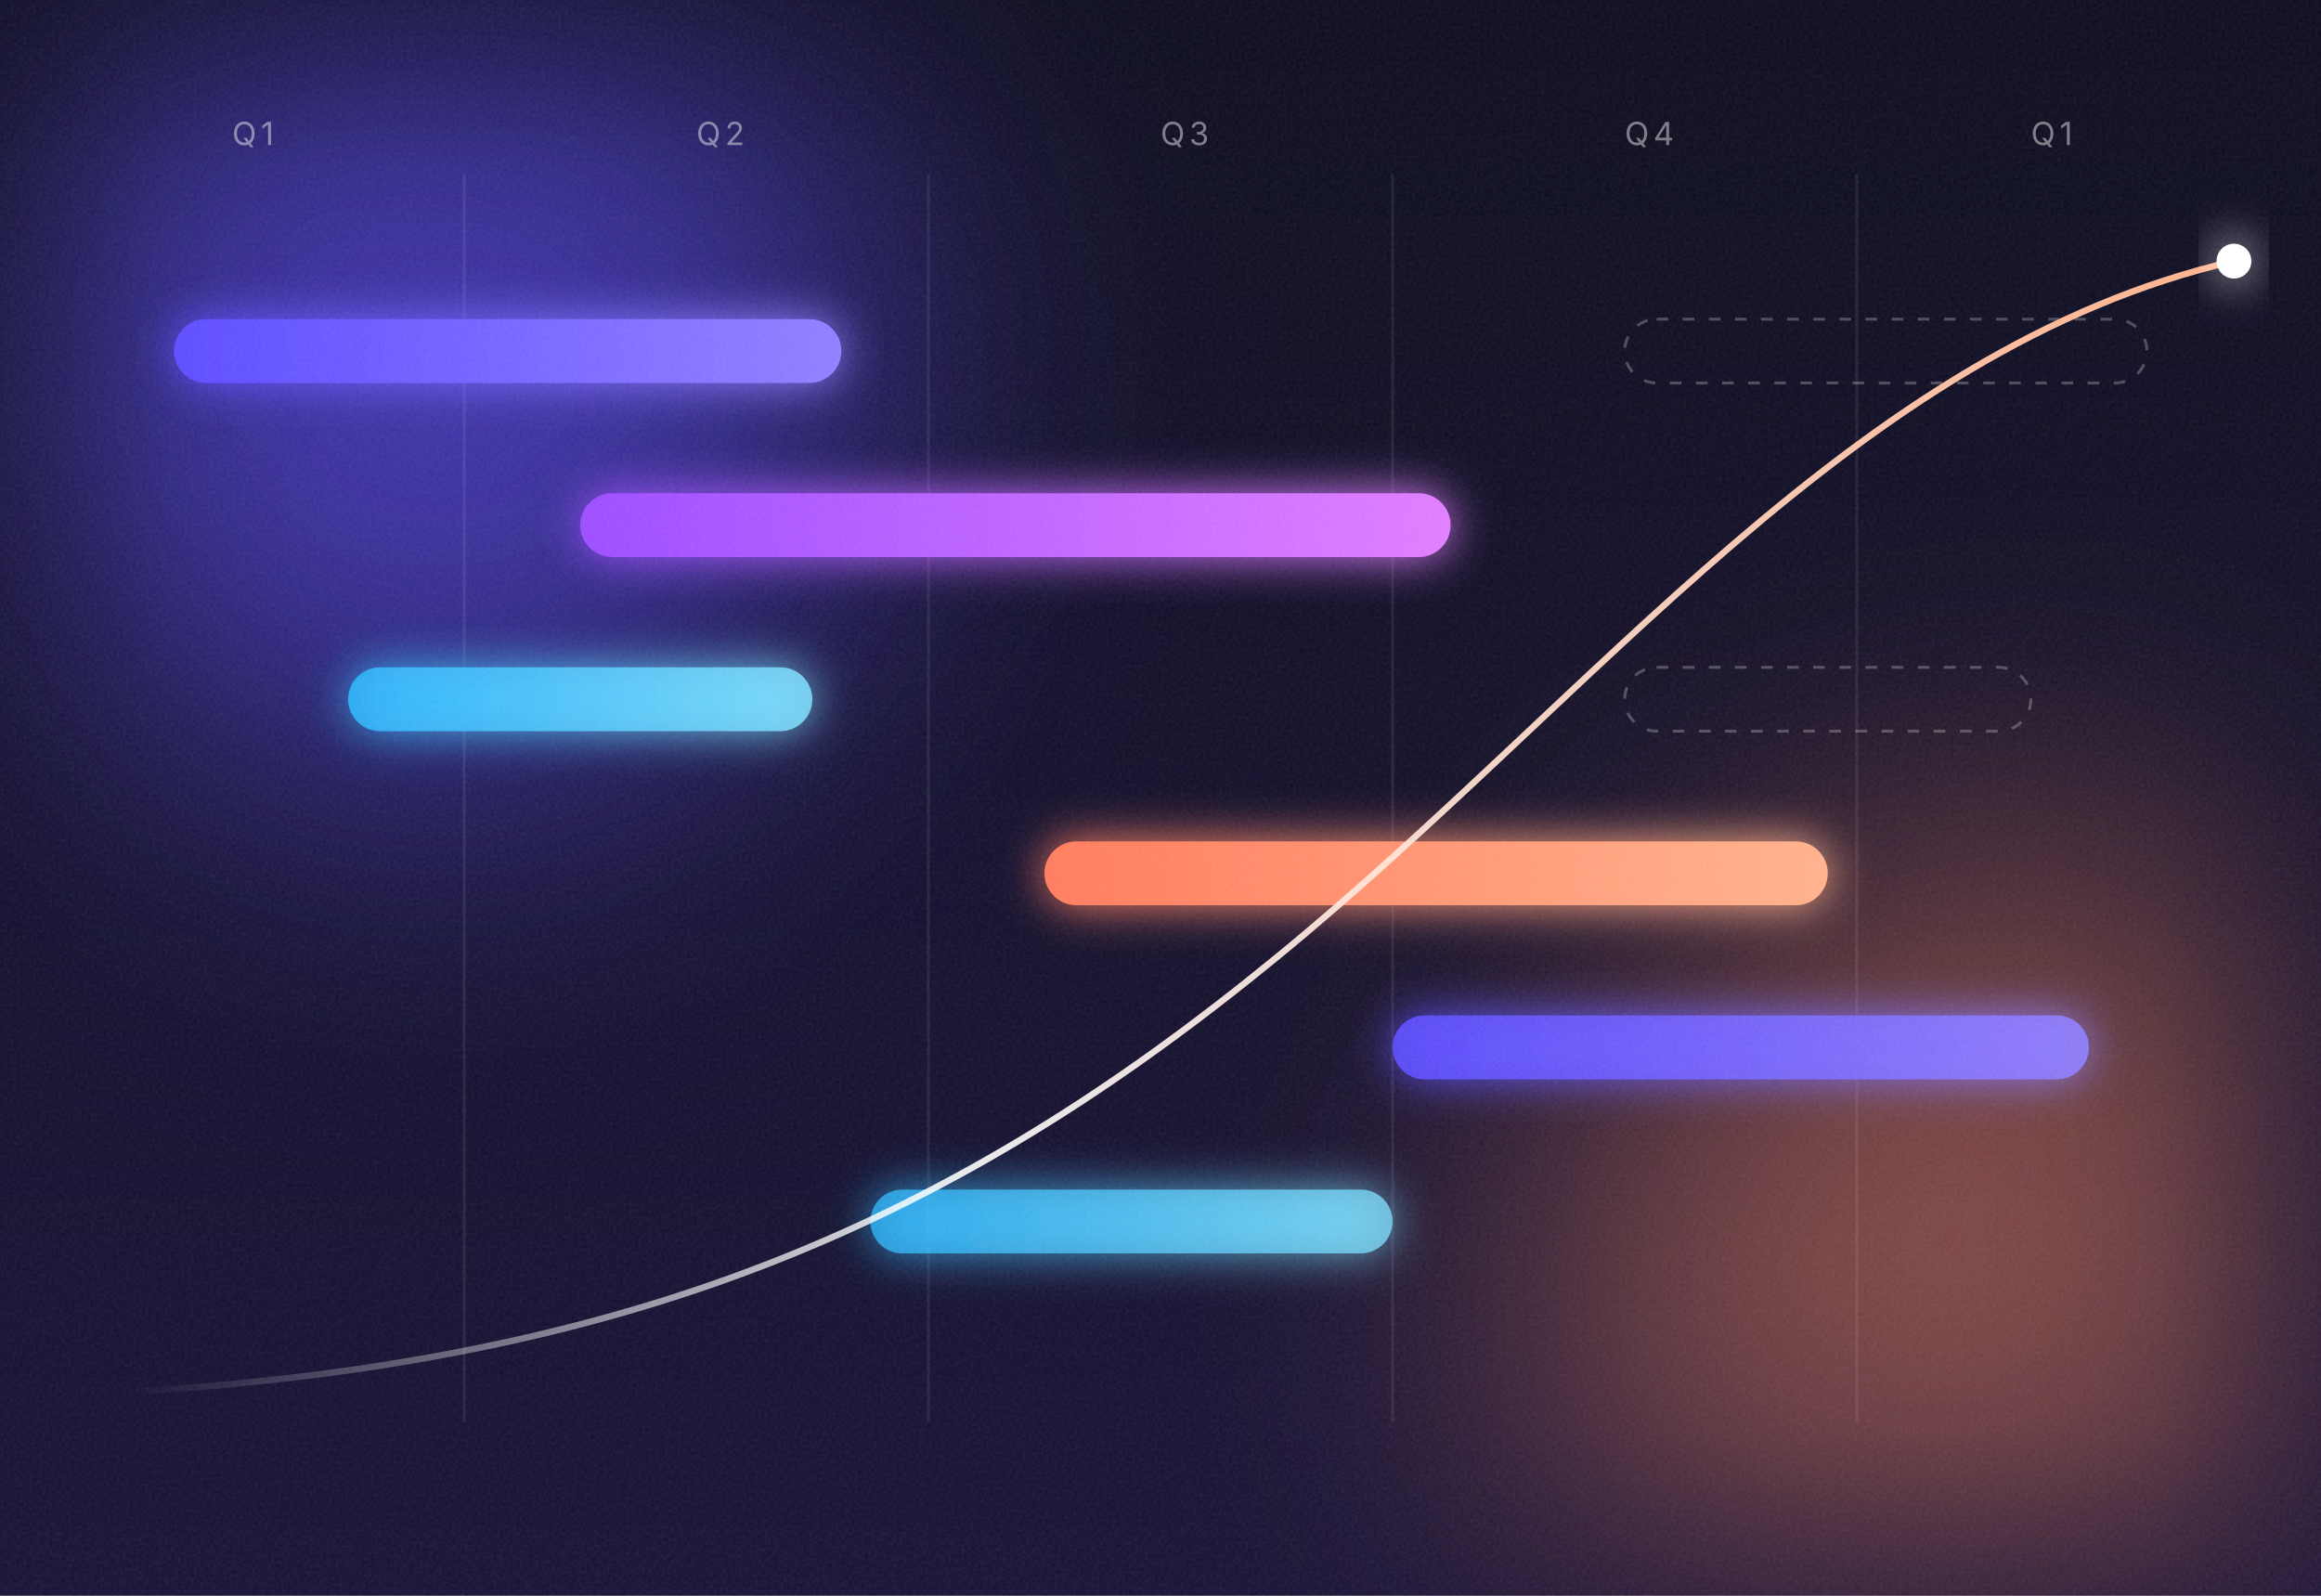
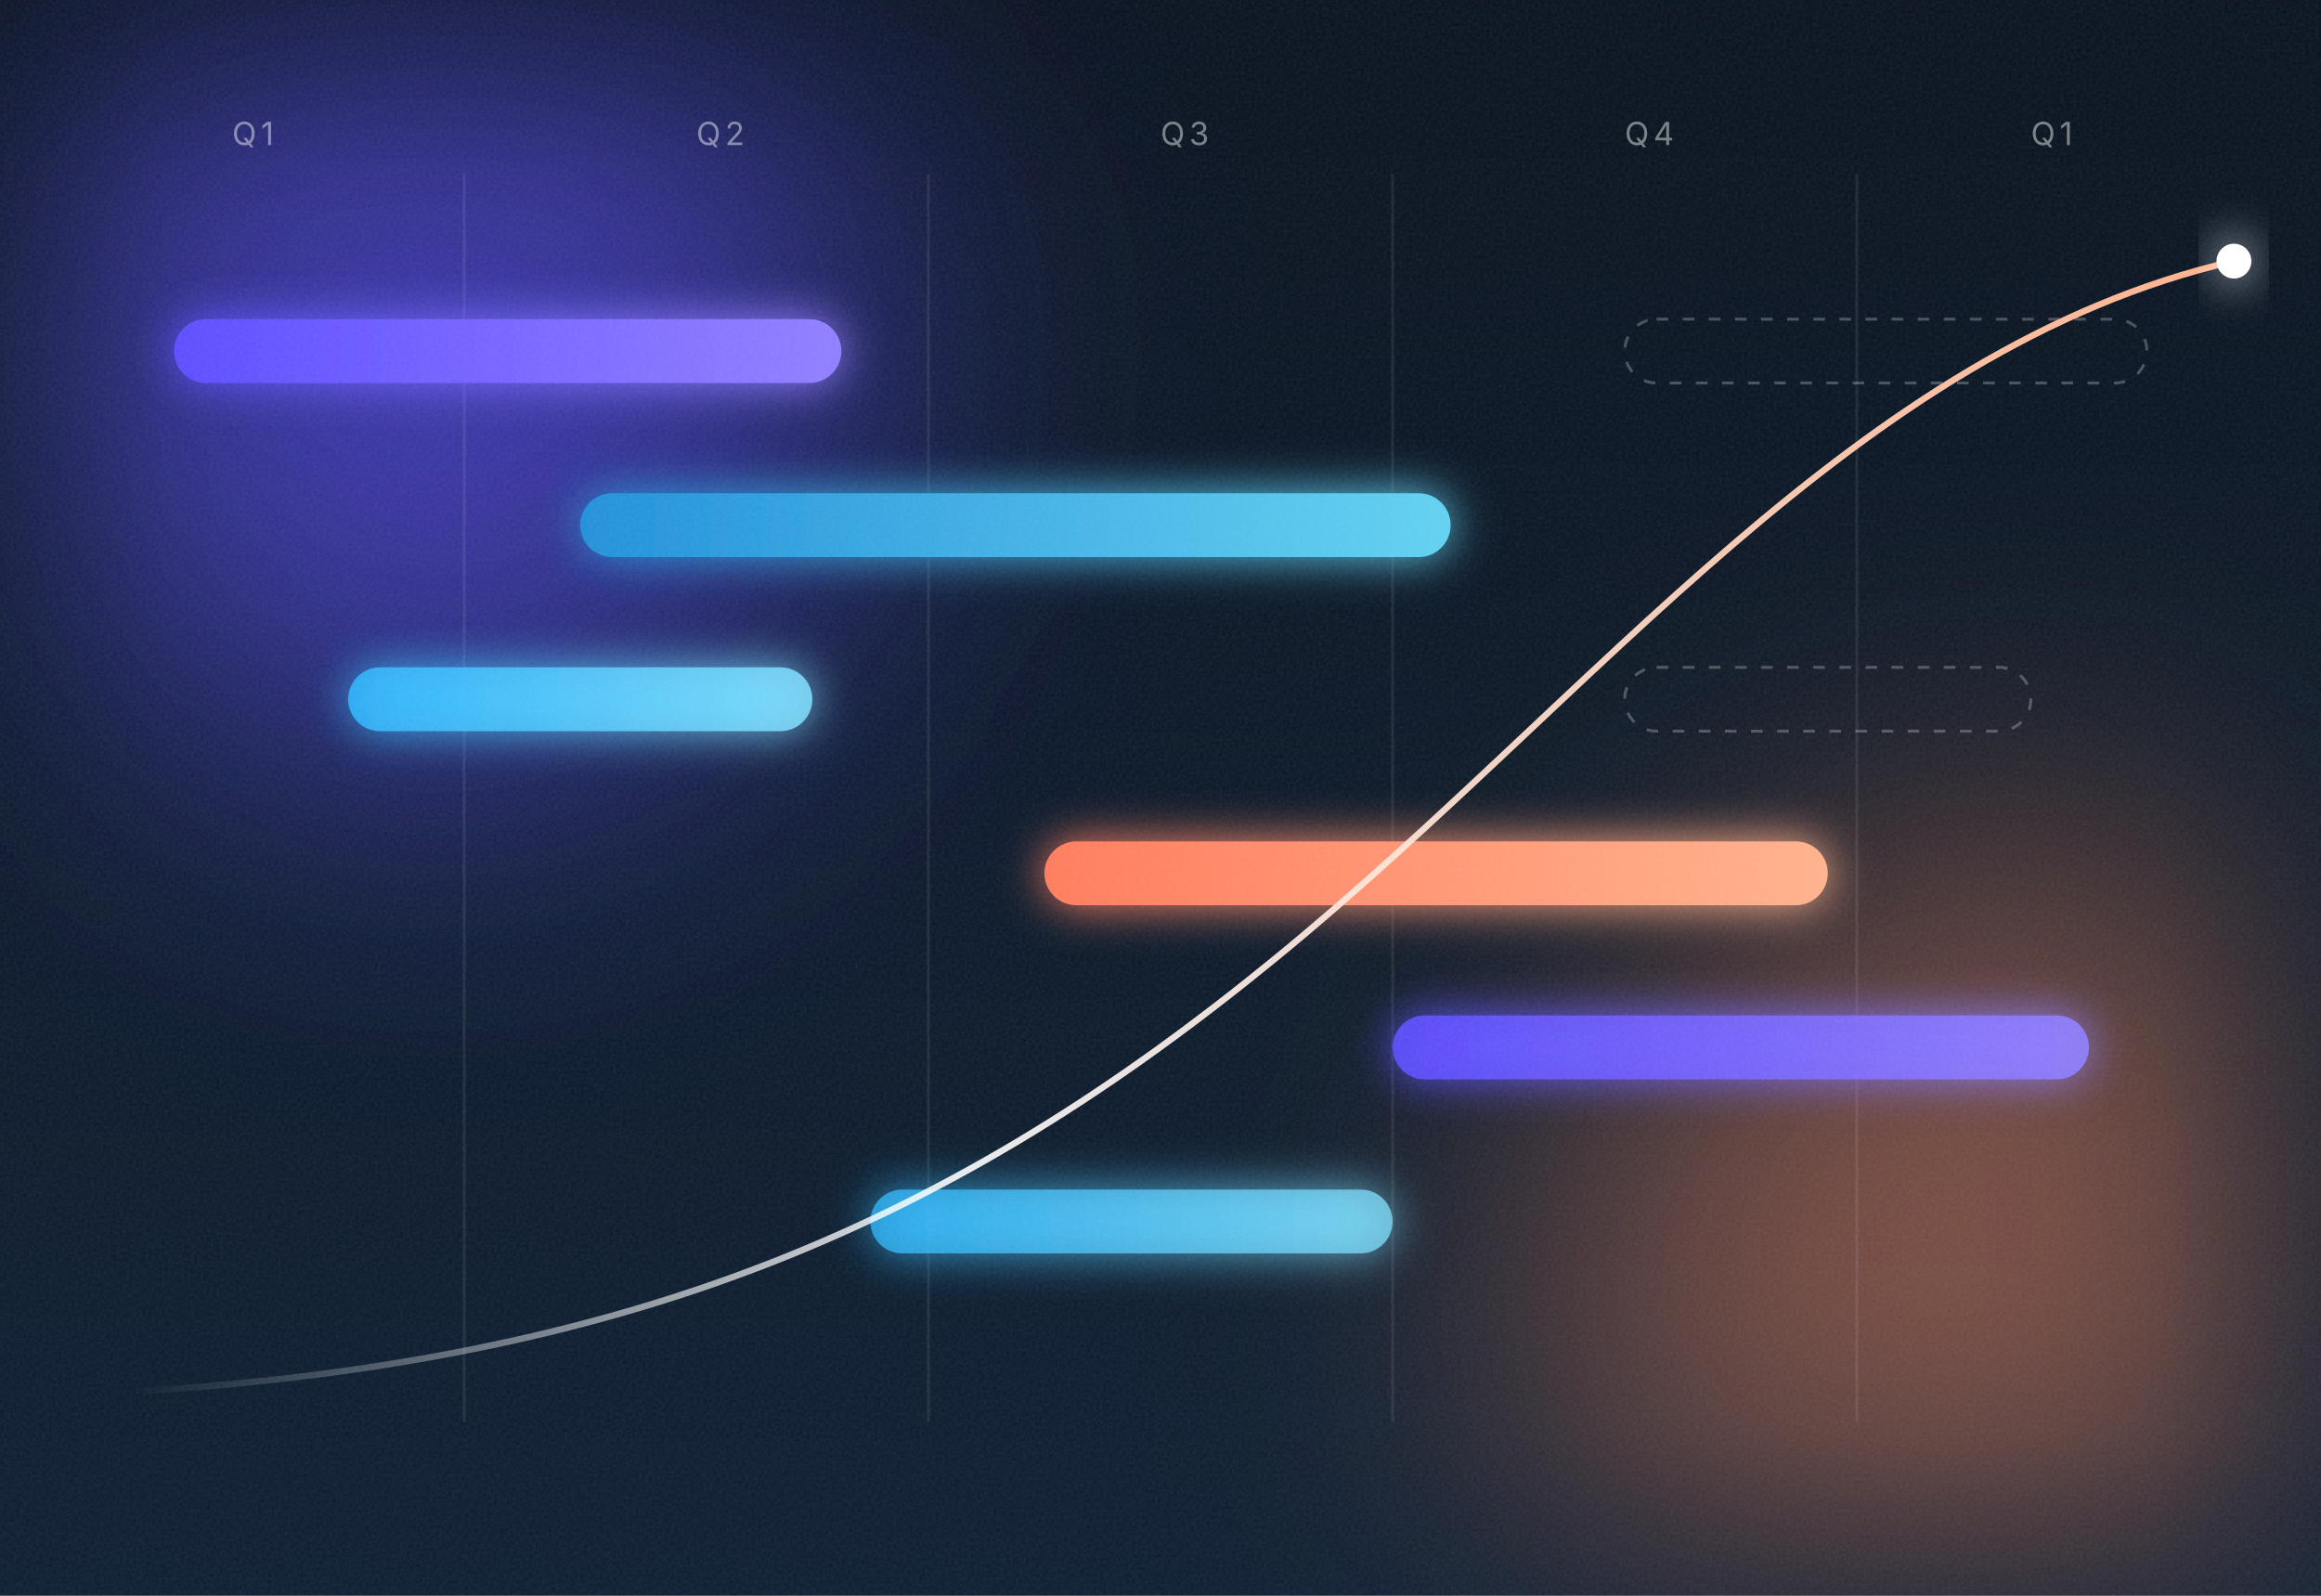
<svg xmlns="http://www.w3.org/2000/svg" viewBox="0 0 800 550" preserveAspectRatio="xMidYMid slice">
  <defs>
    <linearGradient id="bg" x1="0" y1="0" x2="0" y2="1">
-       <stop offset="0" stop-color="#0b0a1c" />
-       <stop offset="1" stop-color="#161034" />
+       <stop offset="0" stop-color="#06101c" />
+       <stop offset="1" stop-color="#0b1c30" />
    </linearGradient>
    <linearGradient id="bar1" x1="0" x2="1">
      <stop offset="0" stop-color="#5b4bff" />
      <stop offset="1" stop-color="#8f7dff" />
    </linearGradient>
    <linearGradient id="bar2" x1="0" x2="1">
-       <stop offset="0" stop-color="#9b4bff" />
-       <stop offset="1" stop-color="#e07bff" />
+       <stop offset="0" stop-color="#1f8fd9" />
+       <stop offset="1" stop-color="#5fd0f0" />
    </linearGradient>
    <linearGradient id="bar3" x1="0" x2="1">
      <stop offset="0" stop-color="#ff7a5b" />
      <stop offset="1" stop-color="#ffb08a" />
    </linearGradient>
    <linearGradient id="bar4" x1="0" x2="1">
      <stop offset="0" stop-color="#2bb8ff" />
      <stop offset="1" stop-color="#7ee0ff" />
    </linearGradient>
    <linearGradient id="curve" x1="0" x2="1">
      <stop offset="0" stop-color="#ffffff" stop-opacity="0" />
      <stop offset=".4" stop-color="#ffffff" stop-opacity=".9" />
      <stop offset="1" stop-color="#ffb08a" />
    </linearGradient>
    <filter id="blur" x="-50%" y="-50%" width="200%" height="200%">
      <feGaussianBlur stdDeviation="60" />
    </filter>
    <filter id="glow" x="-50%" y="-200%" width="200%" height="500%">
      <feGaussianBlur stdDeviation="8" result="b" />
      <feMerge>
        <feMergeNode in="b" />
        <feMergeNode in="SourceGraphic" />
      </feMerge>
    </filter>
    <filter id="grain">
      <feTurbulence type="fractalNoise" baseFrequency=".9" numOctaves="3" stitchTiles="stitch" />
      <feColorMatrix values="0 0 0 0 1  0 0 0 0 1  0 0 0 0 1  0 0 0 .08 0" />
    </filter>
  </defs>
  <rect width="800" height="550" fill="url(#bg)" />
  <g filter="url(#blur)">
    <circle cx="150" cy="120" r="150" fill="#5b4bff" opacity=".6" />
    <circle cx="700" cy="460" r="170" fill="#ff8a5b" opacity=".45" />
  </g>
  <g stroke="#ffffff" stroke-opacity=".08">
    <line x1="160" y1="60" x2="160" y2="490" />
    <line x1="320" y1="60" x2="320" y2="490" />
    <line x1="480" y1="60" x2="480" y2="490" />
    <line x1="640" y1="60" x2="640" y2="490" />
  </g>
  <g font-family="Inter, sans-serif" font-size="11" fill="#ffffff" fill-opacity=".45" letter-spacing="1.5">
    <text x="80" y="50">Q1</text>
    <text x="240" y="50">Q2</text>
    <text x="400" y="50">Q3</text>
    <text x="560" y="50">Q4</text>
    <text x="700" y="50">Q1</text>
  </g>
  <g filter="url(#glow)">
    <rect x="60" y="110" width="230" height="22" rx="11" fill="url(#bar1)" />
    <rect x="200" y="170" width="300" height="22" rx="11" fill="url(#bar2)" />
    <rect x="120" y="230" width="160" height="22" rx="11" fill="url(#bar4)" opacity=".85" />
    <rect x="360" y="290" width="270" height="22" rx="11" fill="url(#bar3)" />
    <rect x="480" y="350" width="240" height="22" rx="11" fill="url(#bar1)" opacity=".9" />
    <rect x="300" y="410" width="180" height="22" rx="11" fill="url(#bar4)" opacity=".75" />
  </g>
  <g fill="none" stroke="#ffffff" stroke-opacity=".25" stroke-dasharray="4 5">
    <rect x="560" y="110" width="180" height="22" rx="11" />
    <rect x="560" y="230" width="140" height="22" rx="11" />
  </g>
  <path d="M40 480 C 220 470, 330 420, 440 330 S 640 120, 770 90" fill="none" stroke="url(#curve)" stroke-width="2.2" />
  <circle cx="770" cy="90" r="6" fill="#ffffff" filter="url(#glow)" />
  <rect width="800" height="550" filter="url(#grain)" />
</svg>
